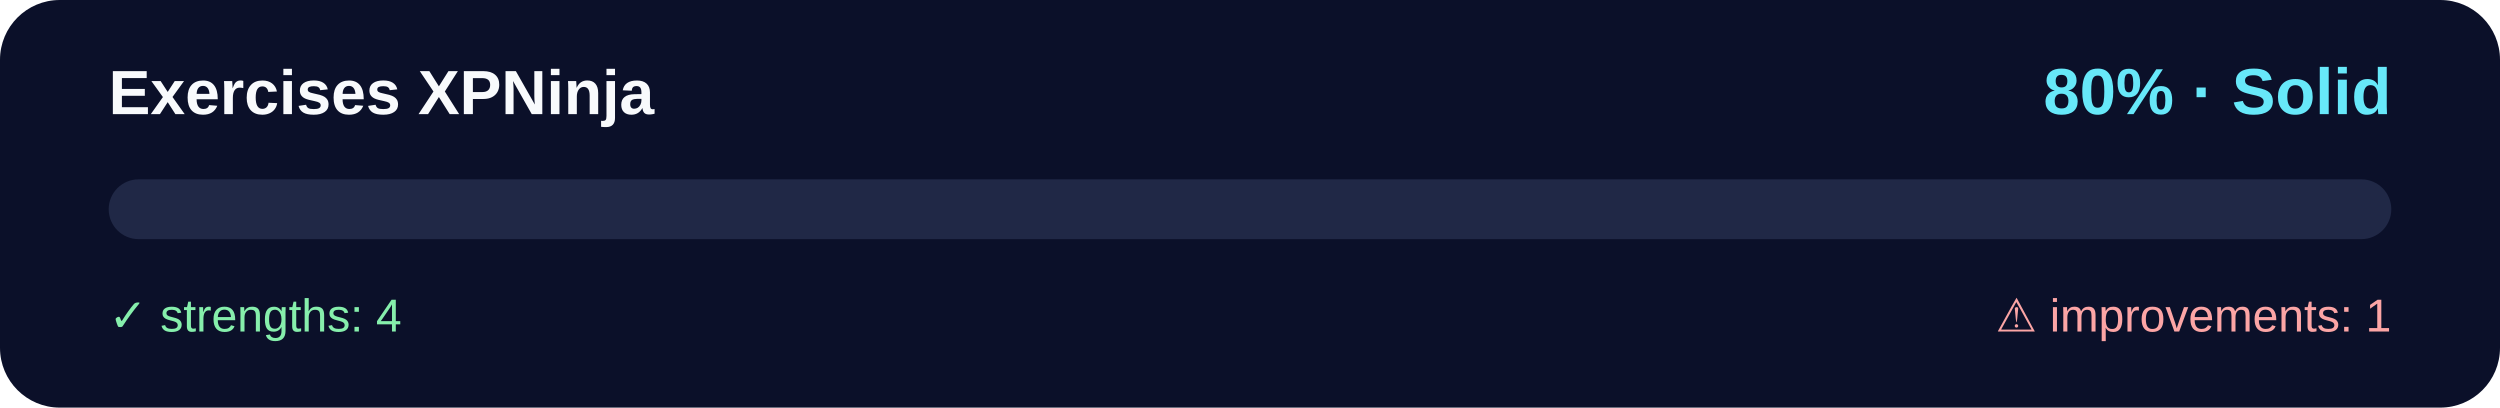
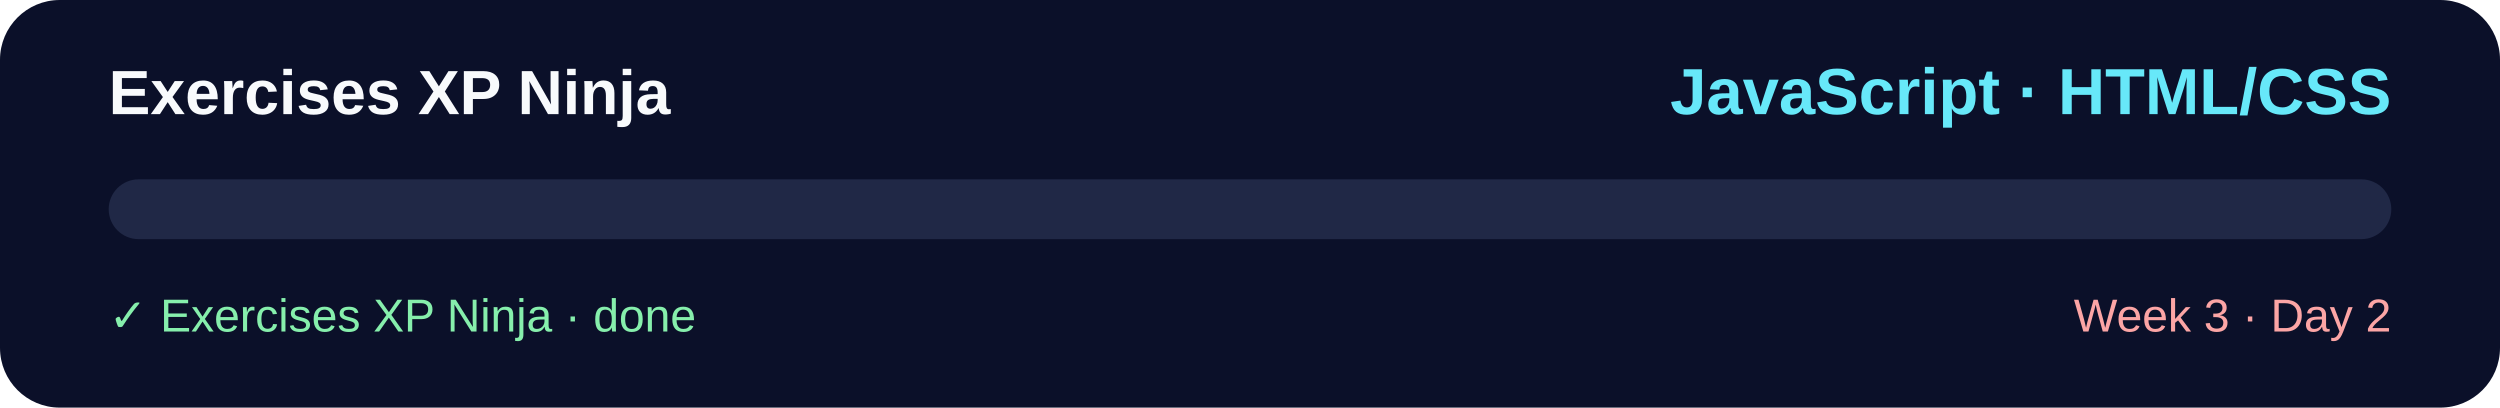
- <svg xmlns="http://www.w3.org/2000/svg" width="920" height="150" viewBox="0 0 920 150" role="img" aria-label="Exercises XPNinja readiness 80 percent">
+ <svg xmlns="http://www.w3.org/2000/svg" width="920" height="150" viewBox="0 0 920 150" role="img" aria-label="Exercises XP Ninja: JavaScript · HTML/CSS">
  <defs>
    <linearGradient id="p">
      <stop stop-color="#06b6d4" />
      <stop offset="1" stop-color="#67e8f9" />
    </linearGradient>
    <filter id="glow">
      <feGaussianBlur stdDeviation="4" result="b" />
      <feMerge>
        <feMergeNode in="b" />
        <feMergeNode in="SourceGraphic" />
      </feMerge>
    </filter>
  </defs>
  <rect width="920" height="150" rx="22" fill="#0b1029" />
-   <text x="40" y="42" fill="#f8fafc" font-family="Segoe UI,Arial" font-size="23" font-weight="700">Exercises XPNinja</text>
-   <text x="880" y="42" text-anchor="end" fill="#67e8f9" font-family="Segoe UI,Arial" font-size="24" font-weight="800">80% · Solid</text>
+   <text x="40" y="42" fill="#f8fafc" font-family="Segoe UI,Arial" font-size="23" font-weight="700">Exercises XP Ninja</text>
+   <text x="880" y="42" text-anchor="end" fill="#67e8f9" font-family="Segoe UI,Arial" font-size="24" font-weight="800">JavaScript · HTML/CSS</text>
  <rect x="40" y="66" width="840" height="22" rx="11" fill="#202846" />
  <rect x="40" y="66" width="0" height="22" rx="11" fill="url(#p)" filter="url(#glow)">
-     <animate attributeName="width" from="0" to="672" dur="1.4s" fill="freeze" />
+     <animate attributeName="width" from="0" to="840" dur="1.4s" fill="freeze" />
  </rect>
-   <text x="40" y="122" fill="#86efac" font-family="Segoe UI,Arial" font-size="17">✓ strengths: 4</text>
-   <text x="880" y="122" text-anchor="end" fill="#fca5a5" font-family="Segoe UI,Arial" font-size="17">⚠ improvements: 1</text>
+   <text x="40" y="122" fill="#86efac" font-family="Segoe UI,Arial" font-size="17">✓ Exercises XP Ninja · done</text>
+   <text x="880" y="122" text-anchor="end" fill="#fca5a5" font-family="Segoe UI,Arial" font-size="17">Week 3 · Day 2</text>
</svg>
